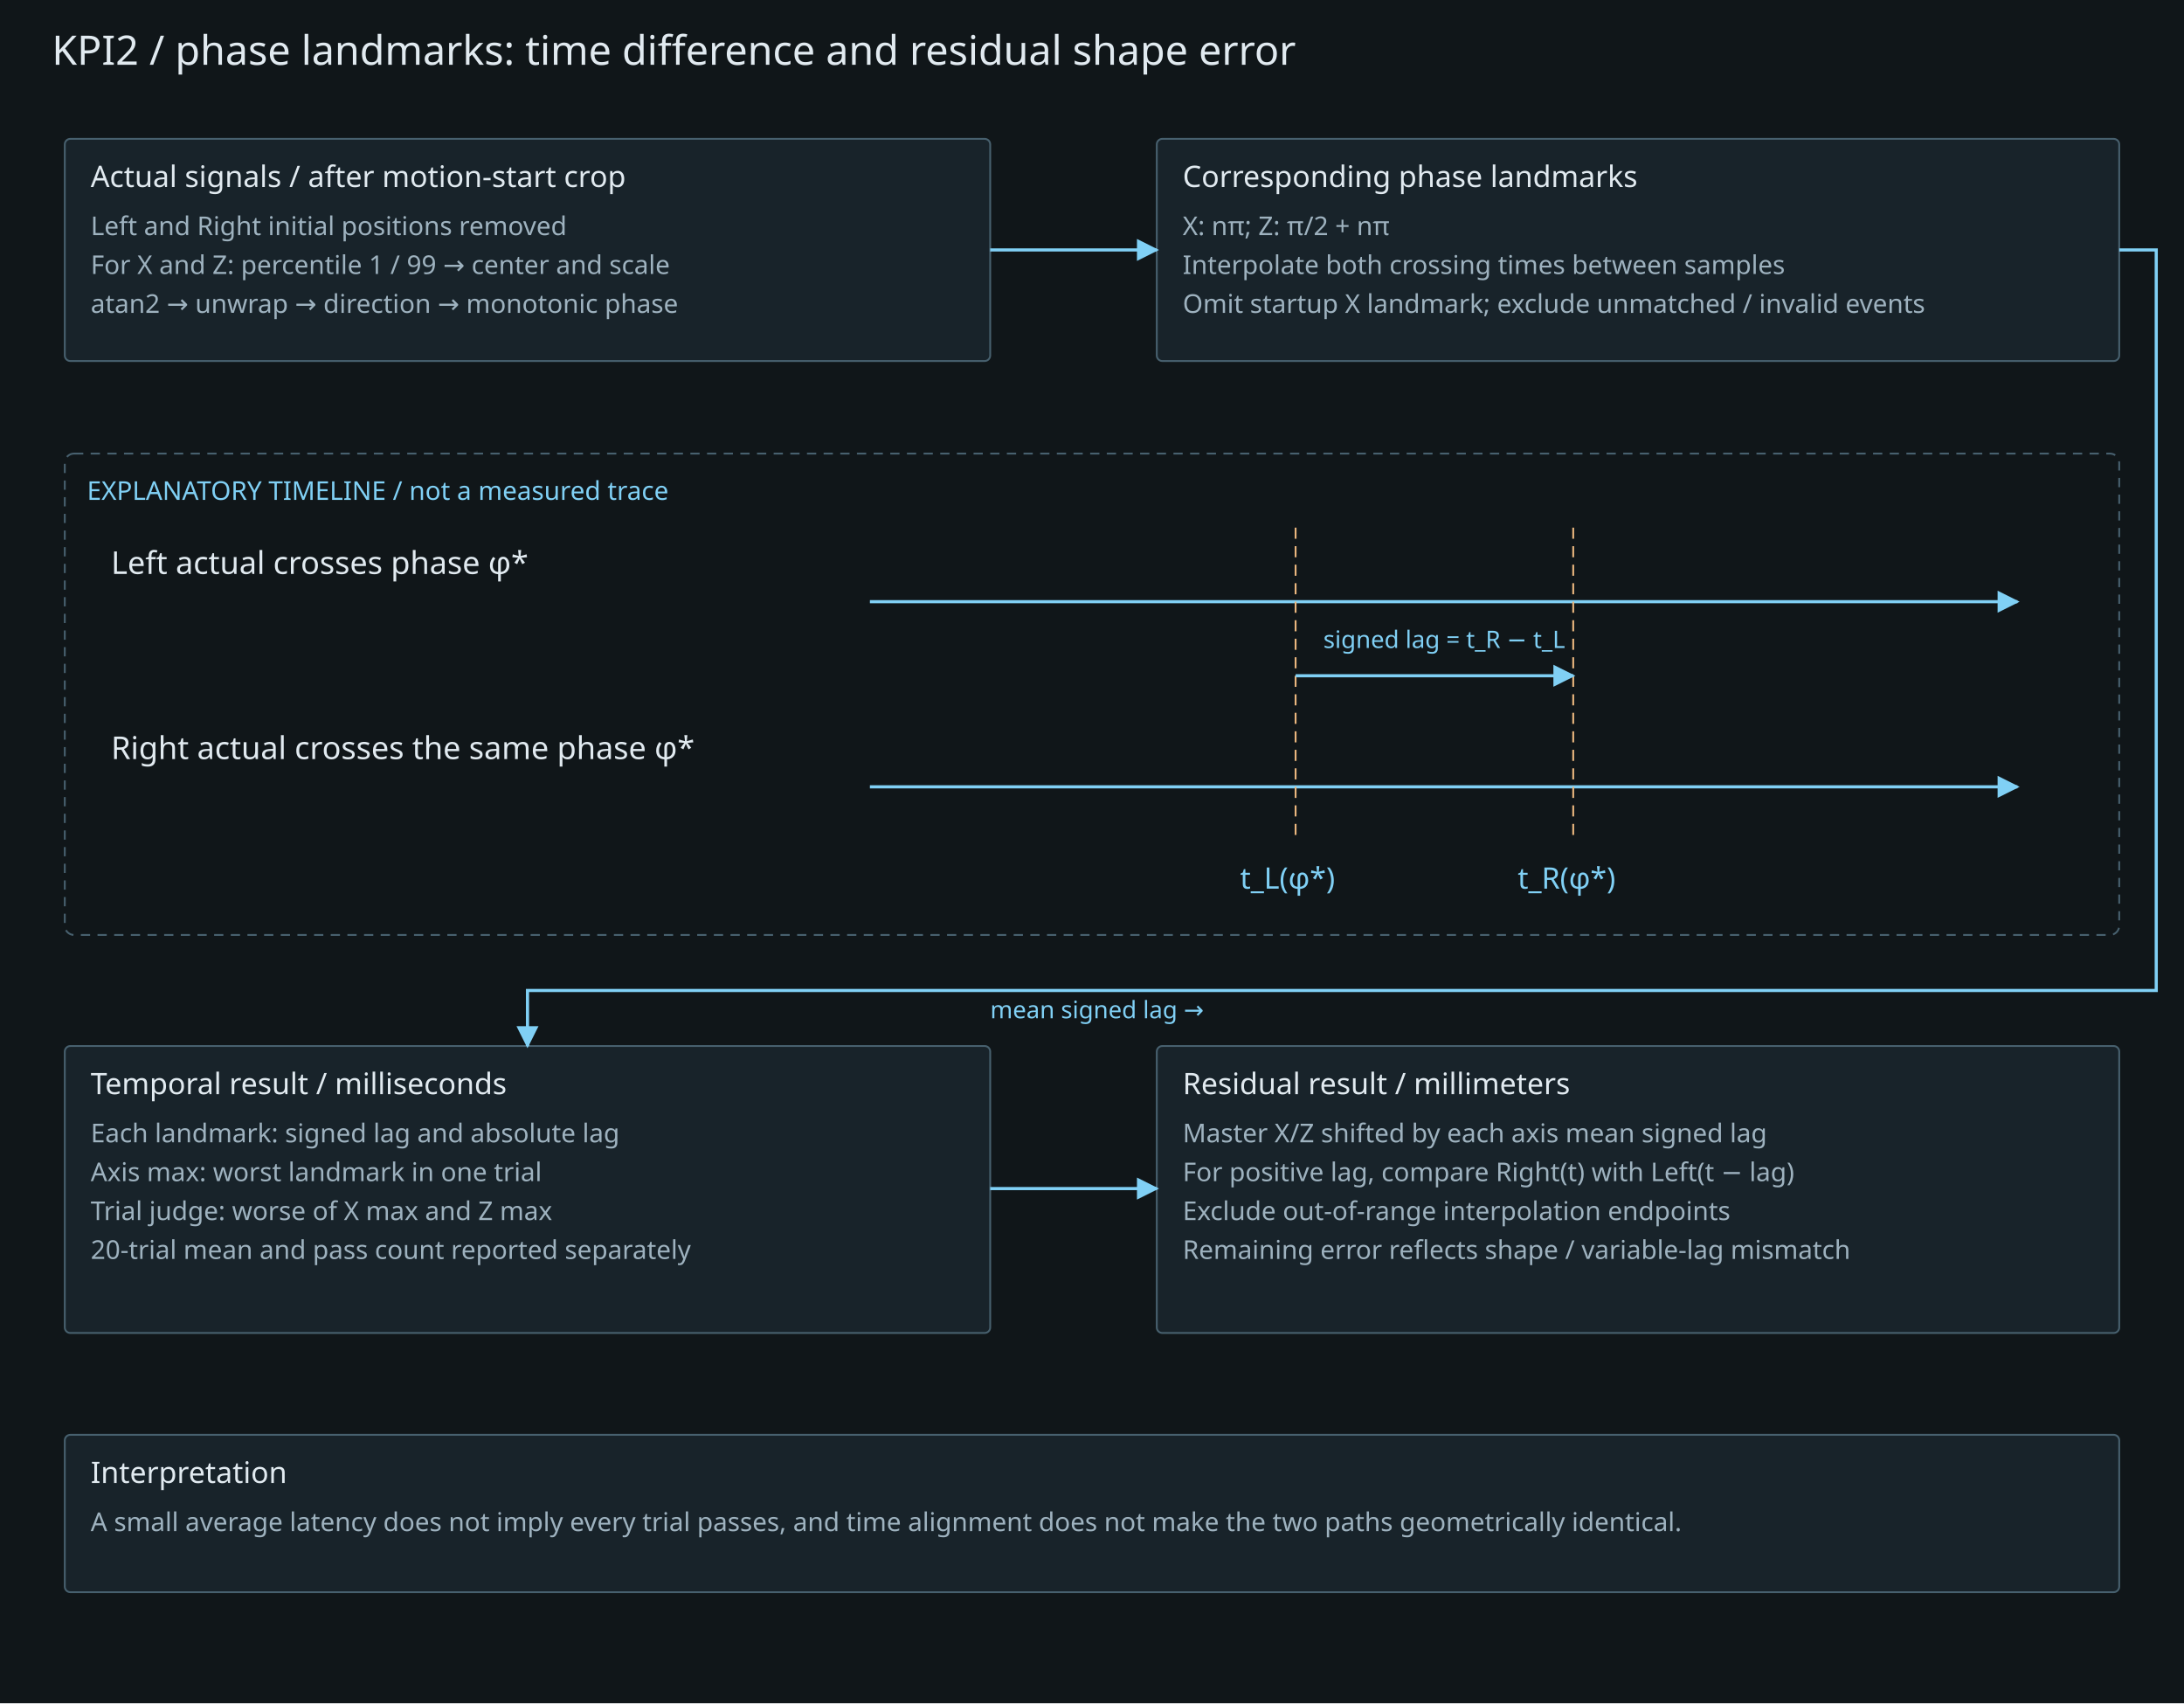
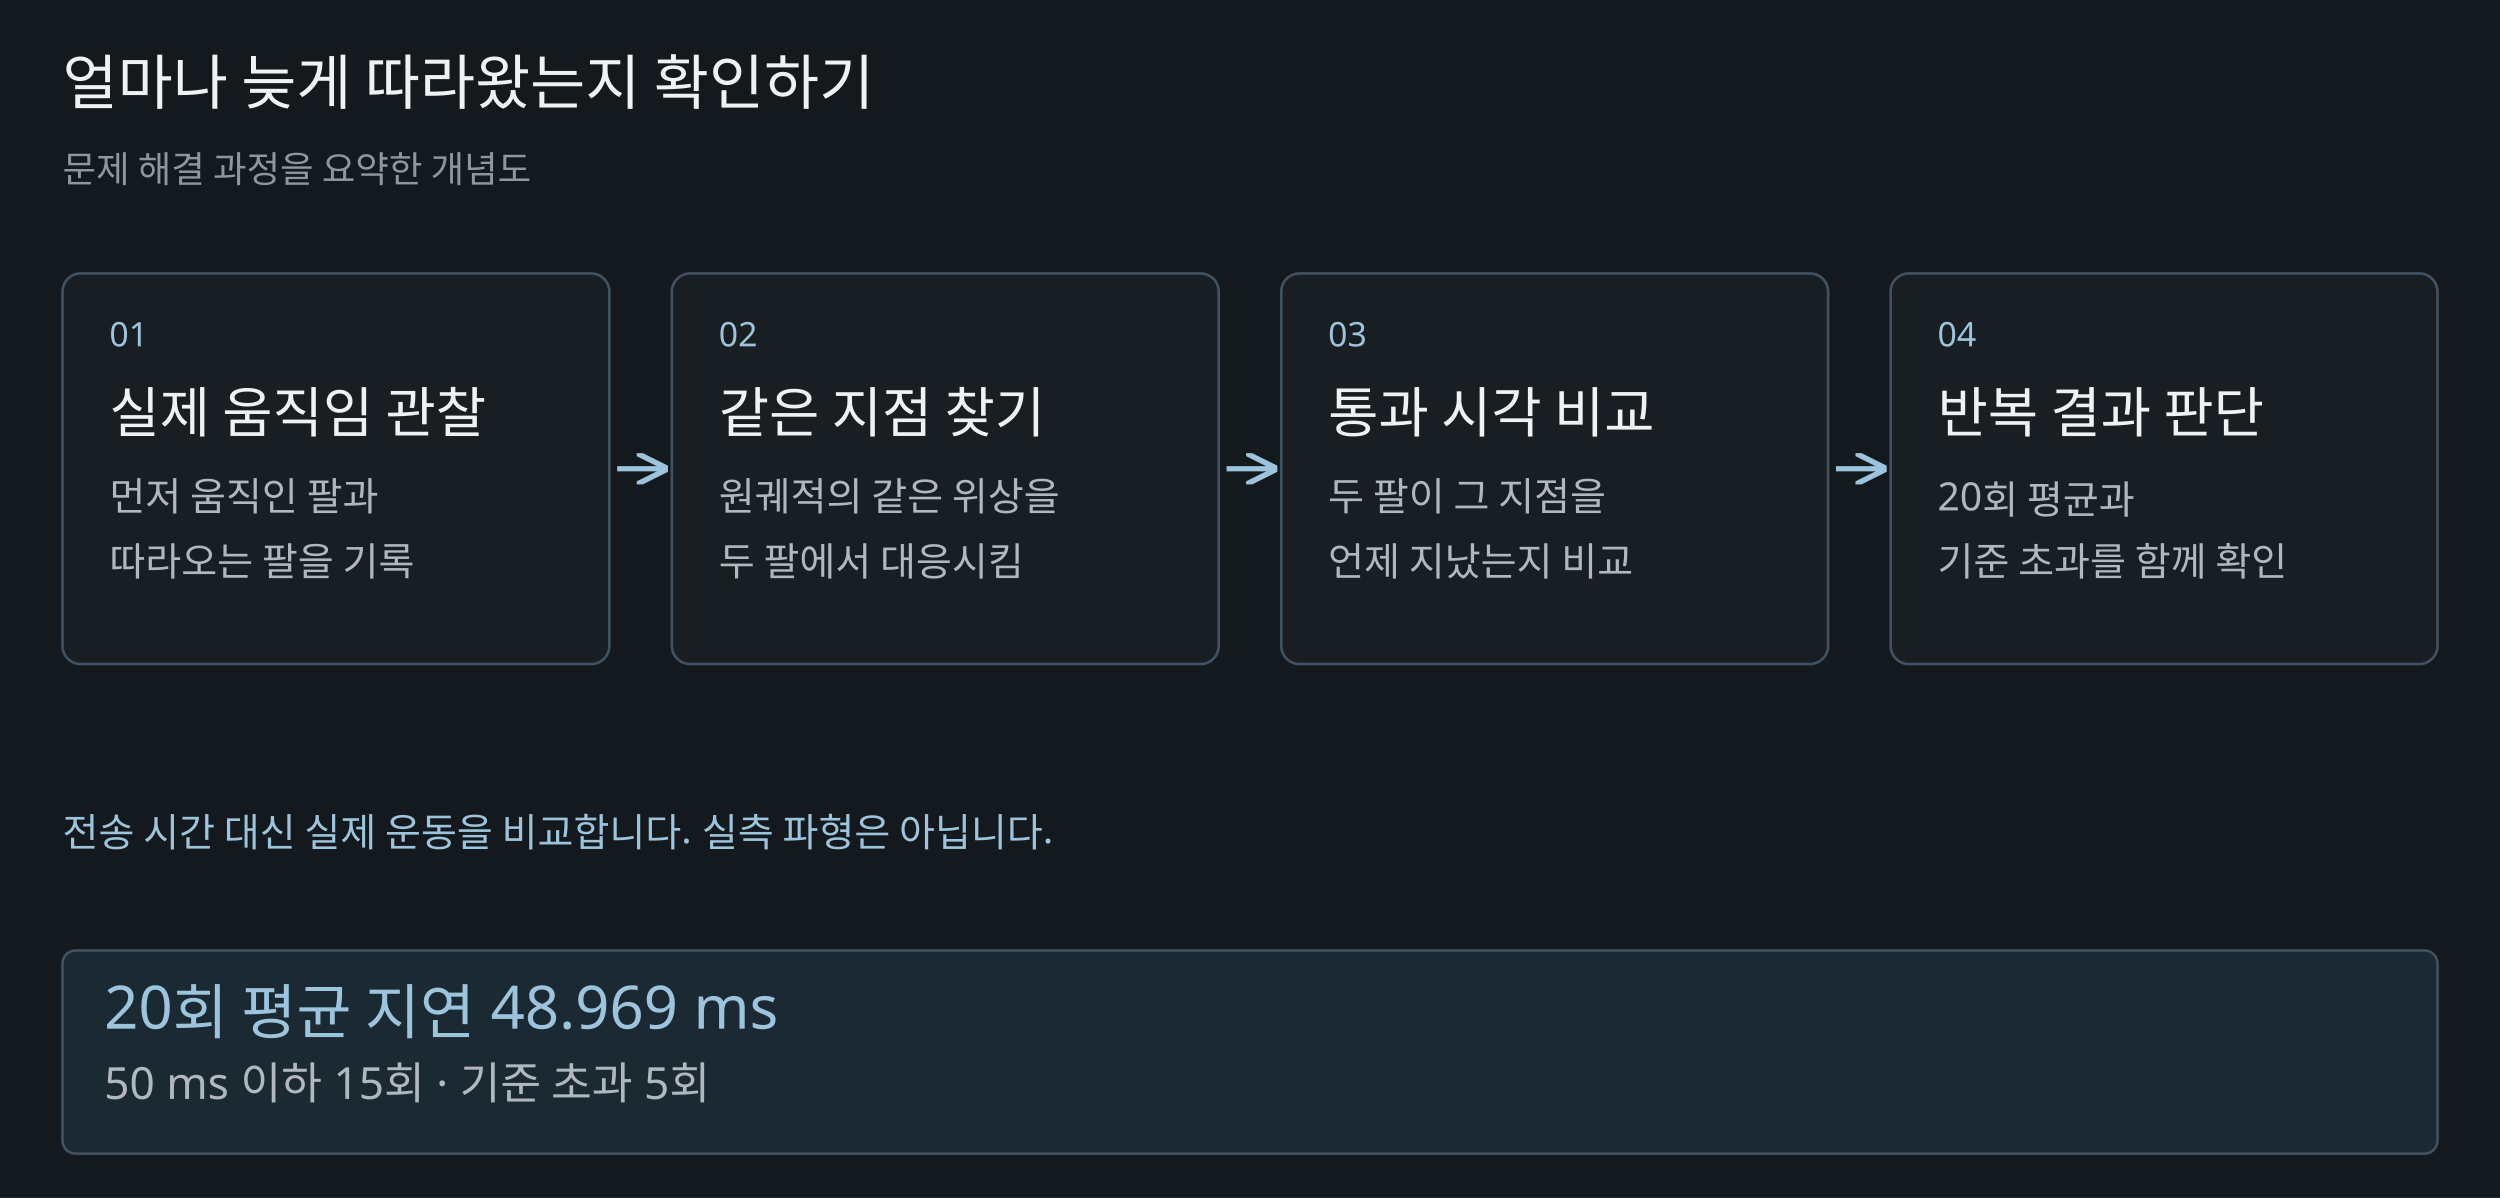
- <svg xmlns="http://www.w3.org/2000/svg" viewBox="0 0 1180 920" width="1180" height="920" style="max-width:100%;height:auto" role="img" aria-labelledby="title">
+ <svg xmlns="http://www.w3.org/2000/svg" viewBox="0 0 960 460" role="img" aria-labelledby="title">
  <defs>
-     <marker id="arrow" viewBox="0 0 10 10" refX="9" refY="5" markerWidth="7" markerHeight="7" orient="auto-start-reverse">
-       <path d="M0 0L10 5L0 10" fill="#80d0f5" />
+     <marker id="arrow" viewBox="0 0 8 8" refX="7" refY="4" markerWidth="6" markerHeight="6" orient="auto">
+       <path d="M0 0L8 4L0 8" fill="none" stroke="#9cc4dc" stroke-width="1.4" />
    </marker>
  </defs>
-   <rect width="100%" height="100%" fill="#101619" />
-   <text x="28" y="35" fill="#e1eaf0" font-size="22" font-family="Segoe UI,Malgun Gothic,sans-serif">KPI2 / phase landmarks: time difference and residual shape error</text>
-   <rect x="35" y="75" width="500" height="120" rx="3" fill="#18232a" stroke="#47606e" />
-   <text x="49" y="101" fill="#e1eaf0" font-size="16" font-family="Segoe UI,Malgun Gothic,sans-serif">Actual signals / after motion-start crop</text>
-   <text x="49" y="127" fill="#9eb2bf" font-size="14" font-family="Segoe UI,Malgun Gothic,sans-serif">Left and Right initial positions removed</text>
-   <text x="49" y="148" fill="#9eb2bf" font-size="14" font-family="Segoe UI,Malgun Gothic,sans-serif">For X and Z: percentile 1 / 99 → center and scale</text>
-   <text x="49" y="169" fill="#9eb2bf" font-size="14" font-family="Segoe UI,Malgun Gothic,sans-serif">atan2 → unwrap → direction → monotonic phase</text>
-   <rect x="625" y="75" width="520" height="120" rx="3" fill="#18232a" stroke="#47606e" />
-   <text x="639" y="101" fill="#e1eaf0" font-size="16" font-family="Segoe UI,Malgun Gothic,sans-serif">Corresponding phase landmarks</text>
-   <text x="639" y="127" fill="#9eb2bf" font-size="14" font-family="Segoe UI,Malgun Gothic,sans-serif">X: nπ; Z: π/2 + nπ</text>
-   <text x="639" y="148" fill="#9eb2bf" font-size="14" font-family="Segoe UI,Malgun Gothic,sans-serif">Interpolate both crossing times between samples</text>
-   <text x="639" y="169" fill="#9eb2bf" font-size="14" font-family="Segoe UI,Malgun Gothic,sans-serif">Omit startup X landmark; exclude unmatched / invalid events</text>
-   <path d="M535 135H625" fill="none" stroke="#80d0f5" stroke-width="1.7" marker-end="url(#arrow)" />
-   <rect x="35" y="245" width="1110" height="260" rx="5" fill="none" stroke="#47606e" stroke-dasharray="5 4" />
-   <text x="47" y="270" fill="#80d0f5" font-size="14" font-family="Segoe UI,Malgun Gothic,sans-serif">EXPLANATORY TIMELINE / not a measured trace</text>
-   <text x="60" y="310" fill="#e1eaf0" font-size="17" font-family="Segoe UI,Malgun Gothic,sans-serif">Left actual crosses phase φ*</text>
-   <text x="60" y="410" fill="#e1eaf0" font-size="17" font-family="Segoe UI,Malgun Gothic,sans-serif">Right actual crosses the same phase φ*</text>
-   <path d="M470 325H1090" fill="none" stroke="#80d0f5" stroke-width="1.7" marker-end="url(#arrow)" />
-   <path d="M470 425H1090" fill="none" stroke="#80d0f5" stroke-width="1.7" marker-end="url(#arrow)" />
-   <path d="M700 285V455M850 285V455" stroke="#eab67e" stroke-dasharray="6 4" fill="none" />
-   <text x="670" y="480" fill="#80d0f5" font-size="16" font-family="Segoe UI,Malgun Gothic,sans-serif">t_L(φ*)</text>
-   <text x="820" y="480" fill="#80d0f5" font-size="16" font-family="Segoe UI,Malgun Gothic,sans-serif">t_R(φ*)</text>
-   <path d="M700 365H850" fill="none" stroke="#80d0f5" stroke-width="1.7" marker-end="url(#arrow)" />
-   <text x="715" y="350" fill="#80d0f5" font-size="13" font-family="Segoe UI,Malgun Gothic,sans-serif">signed lag = t_R − t_L</text>
-   <rect x="35" y="565" width="500" height="155" rx="3" fill="#18232a" stroke="#47606e" />
-   <text x="49" y="591" fill="#e1eaf0" font-size="16" font-family="Segoe UI,Malgun Gothic,sans-serif">Temporal result / milliseconds</text>
-   <text x="49" y="617" fill="#9eb2bf" font-size="14" font-family="Segoe UI,Malgun Gothic,sans-serif">Each landmark: signed lag and absolute lag</text>
-   <text x="49" y="638" fill="#9eb2bf" font-size="14" font-family="Segoe UI,Malgun Gothic,sans-serif">Axis max: worst landmark in one trial</text>
-   <text x="49" y="659" fill="#9eb2bf" font-size="14" font-family="Segoe UI,Malgun Gothic,sans-serif">Trial judge: worse of X max and Z max</text>
-   <text x="49" y="680" fill="#9eb2bf" font-size="14" font-family="Segoe UI,Malgun Gothic,sans-serif">20-trial mean and pass count reported separately</text>
-   <rect x="625" y="565" width="520" height="155" rx="3" fill="#18232a" stroke="#47606e" />
-   <text x="639" y="591" fill="#e1eaf0" font-size="16" font-family="Segoe UI,Malgun Gothic,sans-serif">Residual result / millimeters</text>
-   <text x="639" y="617" fill="#9eb2bf" font-size="14" font-family="Segoe UI,Malgun Gothic,sans-serif">Master X/Z shifted by each axis mean signed lag</text>
-   <text x="639" y="638" fill="#9eb2bf" font-size="14" font-family="Segoe UI,Malgun Gothic,sans-serif">For positive lag, compare Right(t) with Left(t − lag)</text>
-   <text x="639" y="659" fill="#9eb2bf" font-size="14" font-family="Segoe UI,Malgun Gothic,sans-serif">Exclude out-of-range interpolation endpoints</text>
-   <text x="639" y="680" fill="#9eb2bf" font-size="14" font-family="Segoe UI,Malgun Gothic,sans-serif">Remaining error reflects shape / variable-lag mismatch</text>
-   <path d="M1145 135H1165V535H285V565" fill="none" stroke="#80d0f5" stroke-width="1.7" marker-end="url(#arrow)" />
-   <path d="M535 642H625" fill="none" stroke="#80d0f5" stroke-width="1.7" marker-end="url(#arrow)" />
-   <text x="535" y="550" fill="#80d0f5" font-size="13" font-family="Segoe UI,Malgun Gothic,sans-serif">mean signed lag →</text>
-   <rect x="35" y="775" width="1110" height="85" rx="3" fill="#18232a" stroke="#47606e" />
-   <text x="49" y="801" fill="#e1eaf0" font-size="16" font-family="Segoe UI,Malgun Gothic,sans-serif">Interpretation</text>
-   <text x="49" y="827" fill="#9eb2bf" font-size="14" font-family="Segoe UI,Malgun Gothic,sans-serif">A small average latency does not imply every trial passes, and time alignment does not make the two paths geometrically identical.</text>
+   <rect width="960" height="460" fill="#14191d" />
+   <g font-family="Malgun Gothic,Pretendard,sans-serif">
+     <text x="24" y="40" font-size="23" fill="#f0f1f2" text-anchor="start">얼마나 늦게 따라왔는지 확인하기</text>
+     <text x="24" y="70" font-size="14" fill="#8c979f" text-anchor="start">문제 해결 과정을 요약한 개념도</text>
+     <rect x="24" y="105" width="210" height="150" rx="7" fill="#191e22" stroke="#415362" />
+     <text x="42" y="133" font-size="13" fill="#9cc4dc" text-anchor="start">01</text>
+     <text x="42" y="166" font-size="21" fill="#f0f1f2" text-anchor="start">실제 움직임 관찰</text>
+     <text x="42" y="196" font-size="15" fill="#b0b8be" text-anchor="start">먼저 움직인 팔과</text>
+     <text x="42" y="221" font-size="15" fill="#b0b8be" text-anchor="start">따라오는 팔을 기록</text>
+     <path d="M237 180L255 180" fill="none" stroke="#9cc4dc" stroke-width="2" marker-end="url(#arrow)" />
+     <rect x="258" y="105" width="210" height="150" rx="7" fill="#191e22" stroke="#415362" />
+     <text x="276" y="133" font-size="13" fill="#9cc4dc" text-anchor="start">02</text>
+     <text x="276" y="166" font-size="21" fill="#f0f1f2" text-anchor="start">같은 지점 찾기</text>
+     <text x="276" y="196" font-size="15" fill="#b0b8be" text-anchor="start">원궤적의 같은 위상을</text>
+     <text x="276" y="221" font-size="15" fill="#b0b8be" text-anchor="start">두 팔에서 대응시킴</text>
+     <path d="M471 180L489 180" fill="none" stroke="#9cc4dc" stroke-width="2" marker-end="url(#arrow)" />
+     <rect x="492" y="105" width="210" height="150" rx="7" fill="#191e22" stroke="#415362" />
+     <text x="510" y="133" font-size="13" fill="#9cc4dc" text-anchor="start">03</text>
+     <text x="510" y="166" font-size="21" fill="#f0f1f2" text-anchor="start">통과 시각 비교</text>
+     <text x="510" y="196" font-size="15" fill="#b0b8be" text-anchor="start">두 팔이 그 지점을</text>
+     <text x="510" y="221" font-size="15" fill="#b0b8be" text-anchor="start">언제 지났는지 비교</text>
+     <path d="M705 180L723 180" fill="none" stroke="#9cc4dc" stroke-width="2" marker-end="url(#arrow)" />
+     <rect x="726" y="105" width="210" height="150" rx="7" fill="#191e22" stroke="#415362" />
+     <text x="744" y="133" font-size="13" fill="#9cc4dc" text-anchor="start">04</text>
+     <text x="744" y="166" font-size="21" fill="#f0f1f2" text-anchor="start">반복 결과 판단</text>
+     <text x="744" y="196" font-size="15" fill="#b0b8be" text-anchor="start">20회 평균과</text>
+     <text x="744" y="221" font-size="15" fill="#b0b8be" text-anchor="start">기준 초과를 함께 확인</text>
+     <text x="24" y="325" font-size="15" fill="#9cc4dc" text-anchor="start">전송 시간 대신 실제 운동을 비교합니다. 실측 파형은 아닙니다.</text>
+   </g>
+   <g font-family="Malgun Gothic,Pretendard,sans-serif">
+     <rect x="24" y="365" width="912" height="78" rx="5" fill="#1b2932" stroke="#415362" />
+     <text x="40" y="395" font-size="23" fill="#9cc4dc">20회 평균 지연 48.969 ms</text>
+     <text x="40" y="422" font-size="17" fill="#b0b8be">50 ms 이하 15회 · 기준 초과 5회</text>
+   </g>
</svg>
